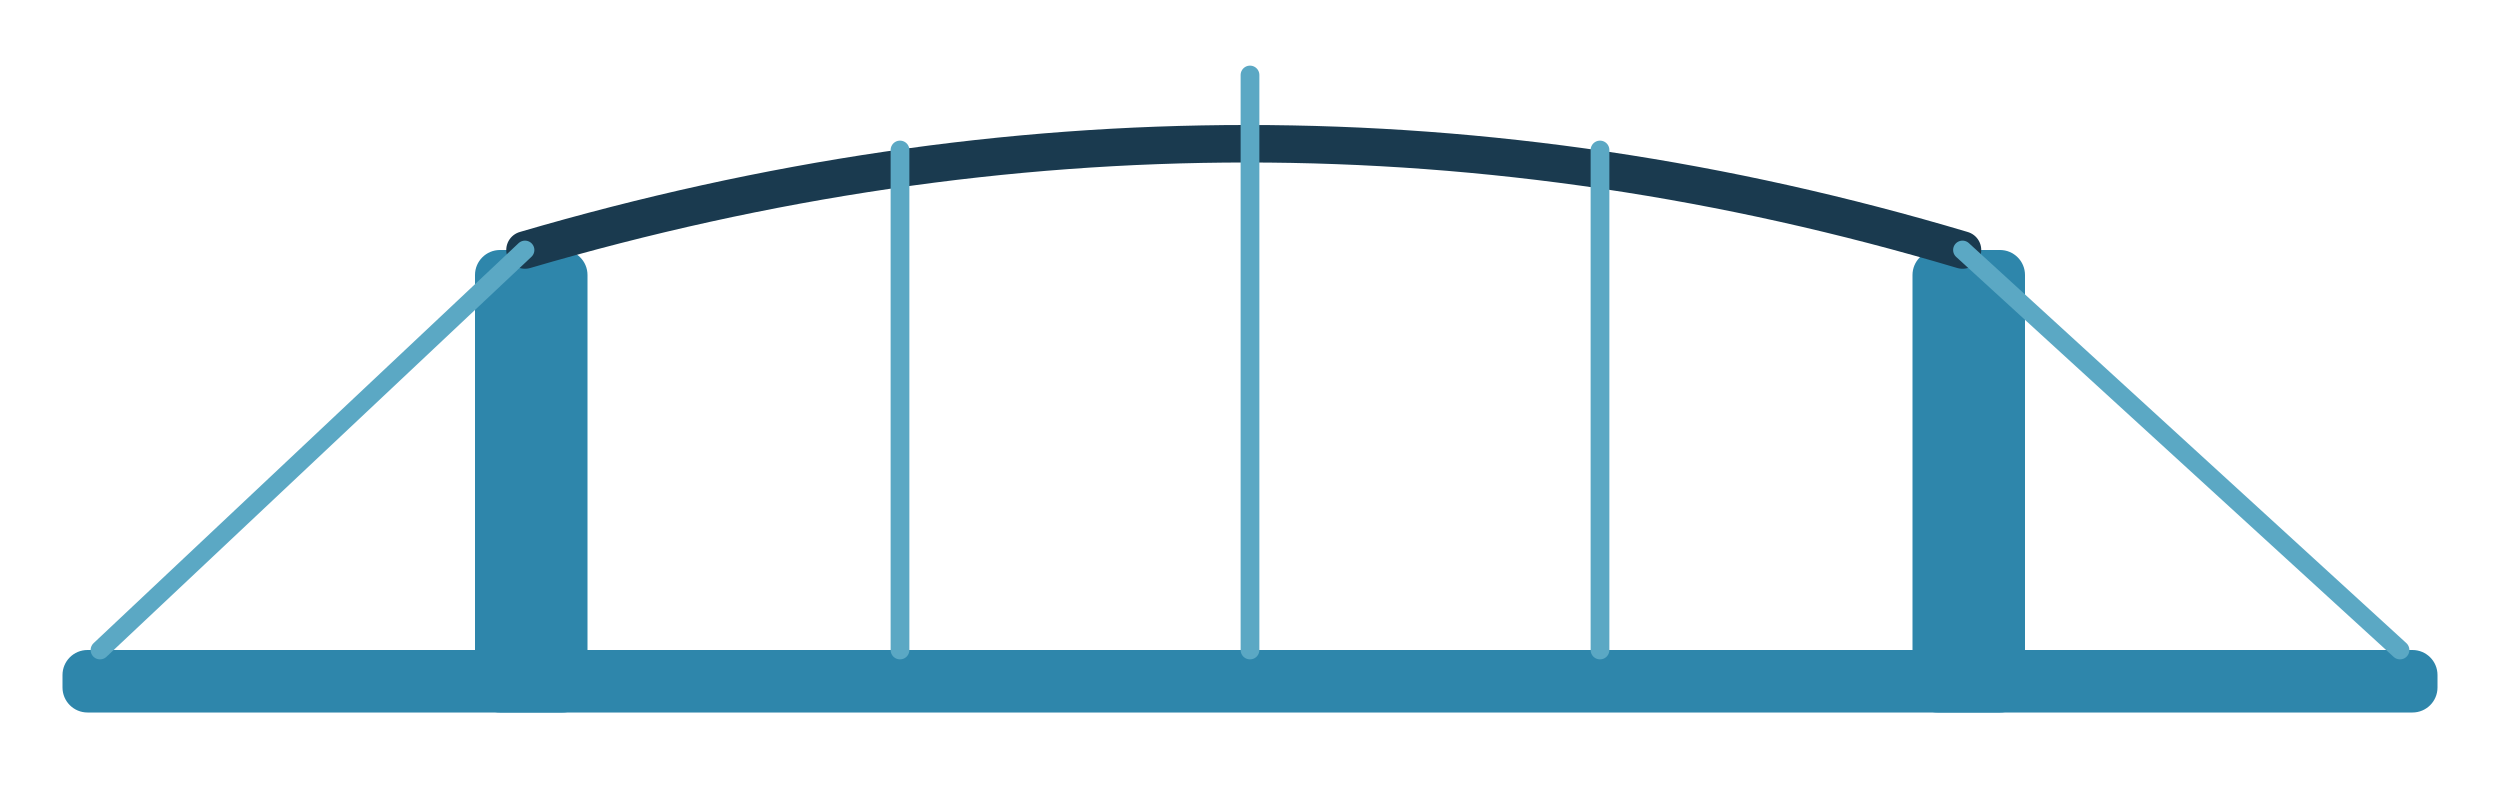
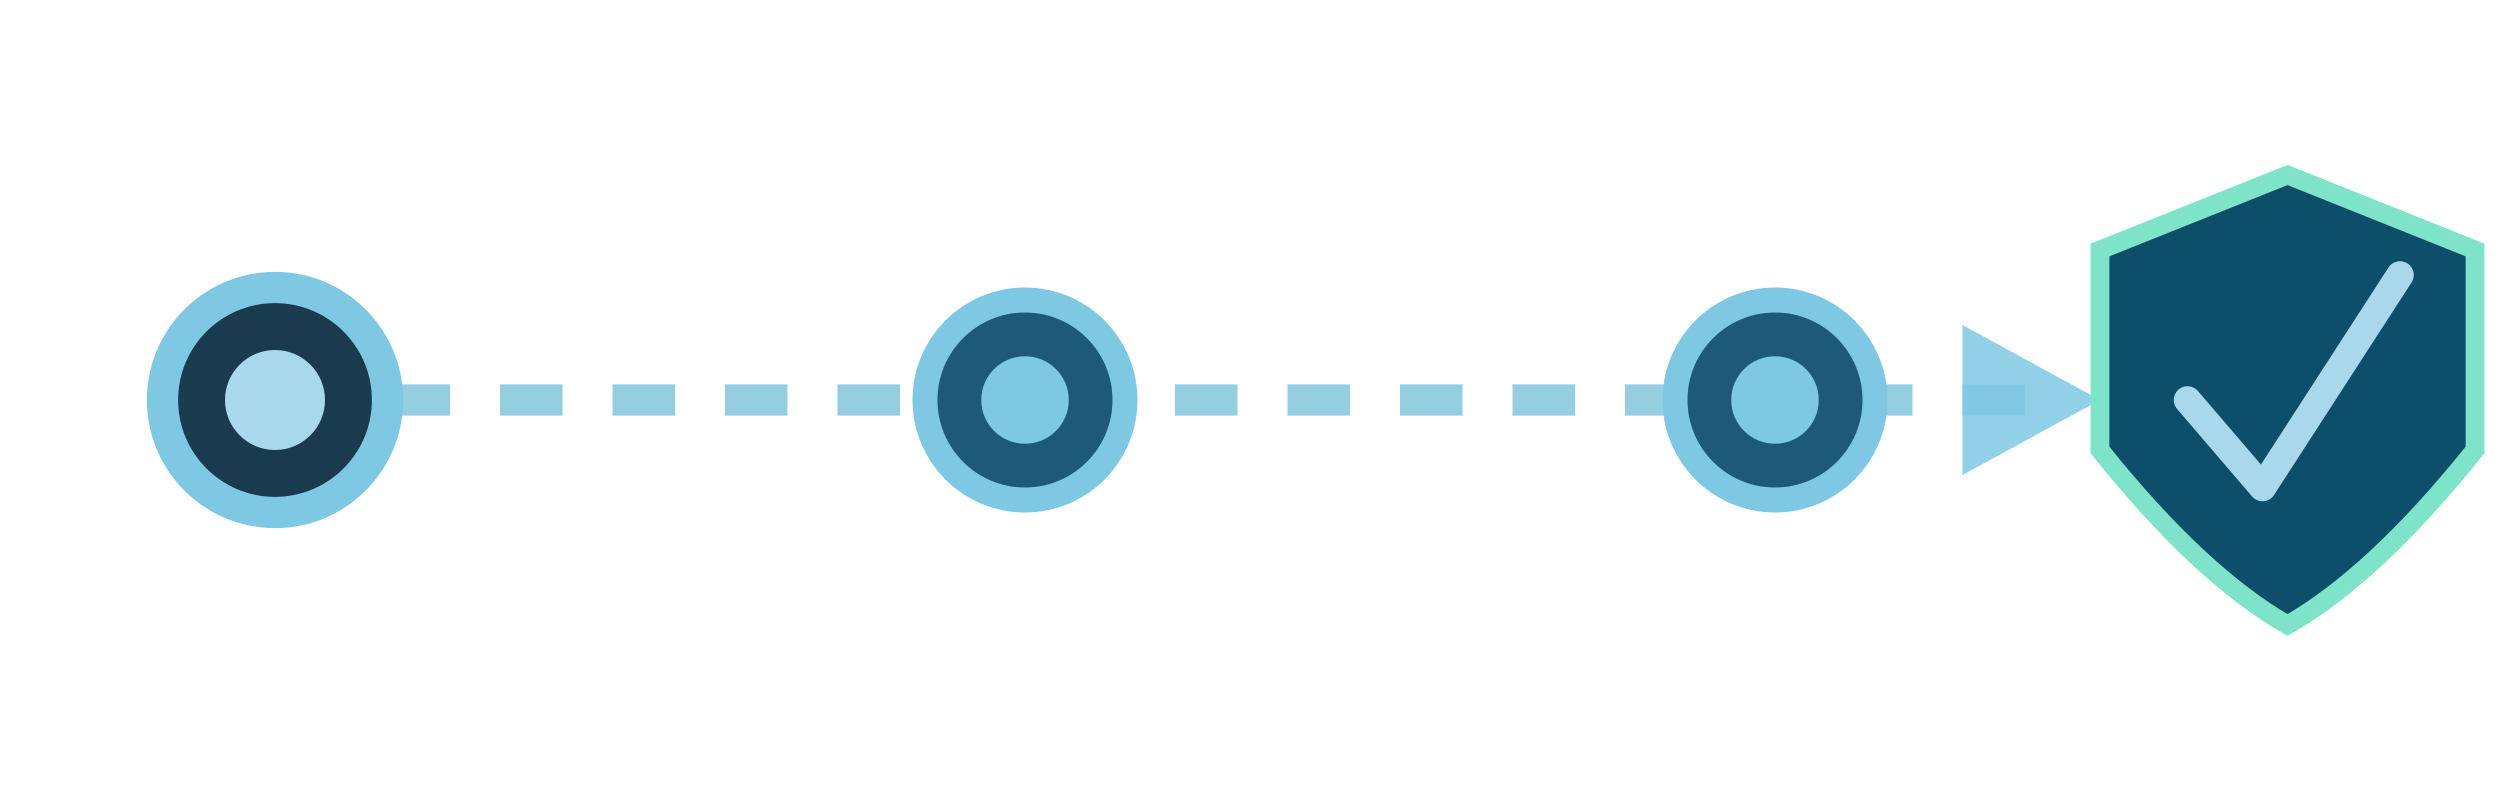
- <svg xmlns="http://www.w3.org/2000/svg" viewBox="0 0 200 64" role="img" aria-label="BenefitBridge bridge icon">
-   <rect x="5" y="52" width="190" height="5" rx="2" fill="#2E86AB" />
-   <rect x="38" y="20" width="9" height="37" rx="2" fill="#2E86AB" />
-   <rect x="153" y="20" width="9" height="37" rx="2" fill="#2E86AB" />
-   <path d="M 42 20 Q 100 3 157 20" stroke="#1a3a4f" stroke-width="3" fill="none" stroke-linecap="round" />
-   <line x1="42" y1="20" x2="8" y2="52" stroke="#5ba8c4" stroke-width="1.5" stroke-linecap="round" />
-   <line x1="157" y1="20" x2="192" y2="52" stroke="#5ba8c4" stroke-width="1.5" stroke-linecap="round" />
-   <line x1="72" y1="12" x2="72" y2="52" stroke="#5ba8c4" stroke-width="1.5" stroke-linecap="round" />
-   <line x1="100" y1="6" x2="100" y2="52" stroke="#5ba8c4" stroke-width="1.5" stroke-linecap="round" />
-   <line x1="128" y1="12" x2="128" y2="52" stroke="#5ba8c4" stroke-width="1.5" stroke-linecap="round" />
+ <svg xmlns="http://www.w3.org/2000/svg" viewBox="0 0 200 64" role="img" aria-label="TrustRoute route icon">
+   <line x1="22" y1="32" x2="162" y2="32" stroke="#5ab4cf" stroke-width="2.5" stroke-dasharray="5,4" opacity="0.65" />
+   <circle cx="22" cy="32" r="9" fill="#1a3a4f" stroke="#7ec8e3" stroke-width="2.5" />
+   <circle cx="22" cy="32" r="4" fill="#a9d8ed" />
+   <circle cx="82" cy="32" r="8" fill="#1d5a7a" stroke="#7ec8e3" stroke-width="2" />
+   <circle cx="82" cy="32" r="3.5" fill="#7ec8e3" />
+   <circle cx="142" cy="32" r="8" fill="#1d5a7a" stroke="#7ec8e3" stroke-width="2" />
+   <circle cx="142" cy="32" r="3.5" fill="#7ec8e3" />
+   <polygon points="168,32 157,26 157,38" fill="#7ec8e3" opacity="0.85" />
+   <path d="M 183 14 L 198 20 L 198 36 Q 190 46 183 50 Q 176 46 168 36 L 168 20 Z" fill="#0d4f6b" stroke="#7ee3c8" stroke-width="1.5" />
+   <polyline points="175,32 181,39 192,22" stroke="#a9d8ed" stroke-width="2.2" fill="none" stroke-linecap="round" stroke-linejoin="round" />
</svg>
